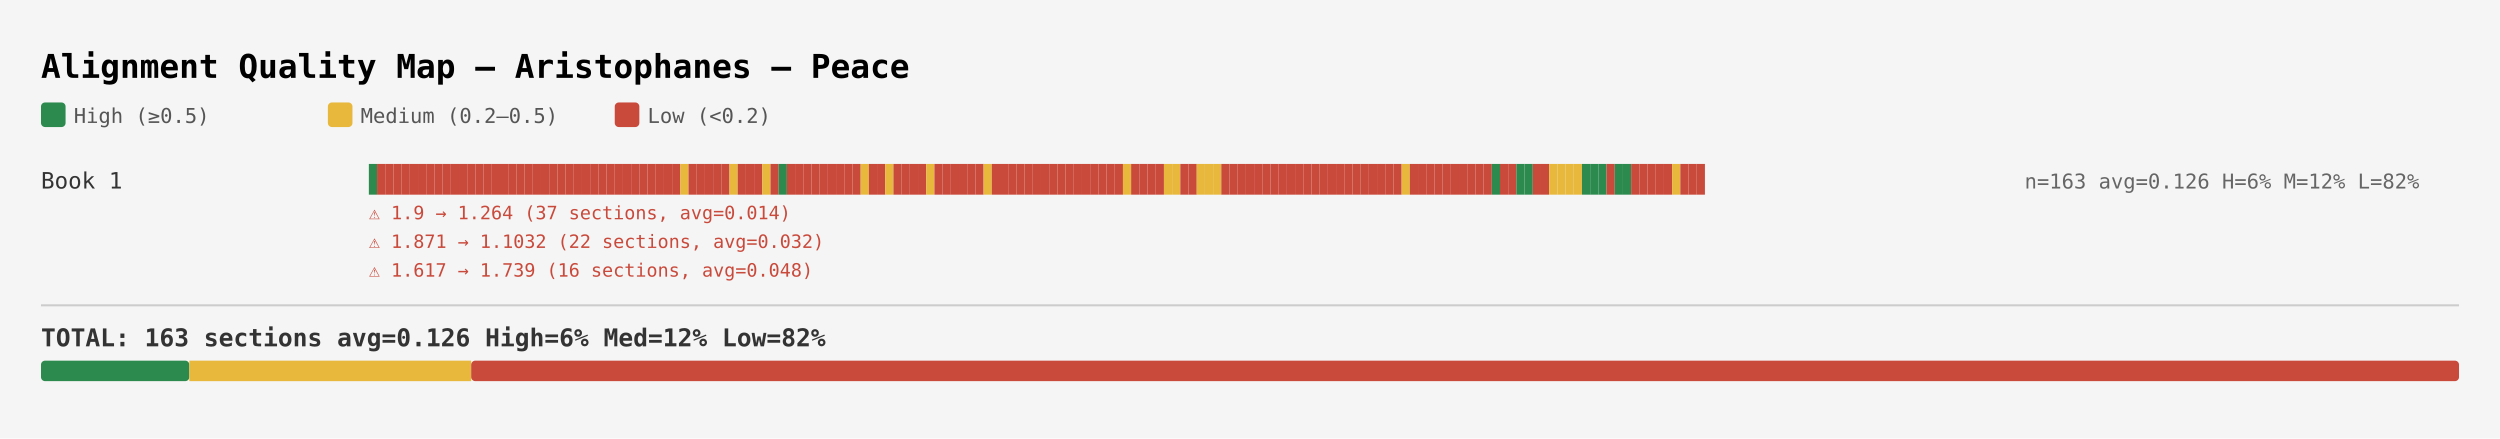
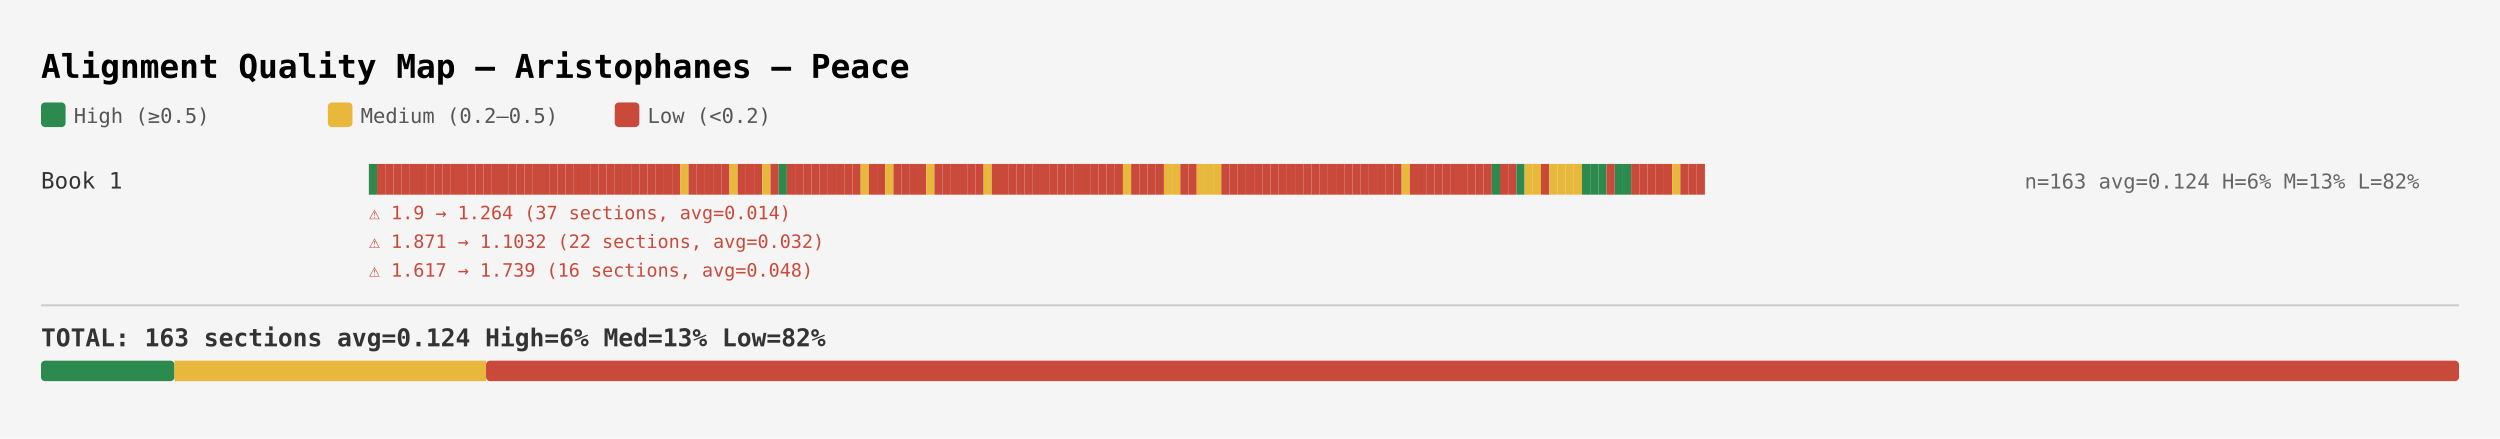
<svg xmlns="http://www.w3.org/2000/svg" width="1220" height="214" viewBox="0 0 1220 214">
  <rect width="1220" height="214" fill="#f5f5f5" />
  <style>
  text { font-family: "SF Mono", "Menlo", "Monaco", monospace; }
  .title { font-size: 16px; font-weight: bold; }
  .subtitle { font-size: 11px; fill: #888; }
  .label { font-size: 11px; fill: #333; }
  .stats { font-size: 10px; fill: #666; }
  .warn { font-size: 9px; fill: #c9493b; }
  .total { font-size: 12px; font-weight: bold; fill: #333; }
  .legend-text { font-size: 10px; fill: #555; }
</style>
  <text x="20" y="38" class="title">Alignment Quality Map — Aristophanes — Peace</text>
  <rect x="20" y="50" width="12" height="12" fill="#2d8a4e" rx="2" />
  <text x="36" y="60" class="legend-text">High (≥0.5)</text>
  <rect x="160" y="50" width="12" height="12" fill="#e8b83d" rx="2" />
  <text x="176" y="60" class="legend-text">Medium (0.2–0.5)</text>
  <rect x="300" y="50" width="12" height="12" fill="#c9493b" rx="2" />
  <text x="316" y="60" class="legend-text">Low (&lt;0.2)</text>
  <text x="20" y="92" class="label">Book 1</text>
-   <text x="988" y="92" class="stats">n=163  avg=0.126  H=6%  M=12%  L=82%</text>
+   <text x="988" y="92" class="stats">n=163  avg=0.124  H=6%  M=13%  L=82%</text>
  <a href="tlg0019.tlg005.perseus-eng80.html#s1-1">
    <rect x="180" y="80" width="4" height="15" fill="#2d8a4e" />
  </a>
  <a href="tlg0019.tlg005.perseus-eng80.html#s1-9">
    <rect x="184" y="80" width="4" height="15" fill="#c9493b" />
  </a>
  <a href="tlg0019.tlg005.perseus-eng80.html#s1-17">
    <rect x="188" y="80" width="4" height="15" fill="#c9493b" />
  </a>
  <a href="tlg0019.tlg005.perseus-eng80.html#s1-29">
    <rect x="192" y="80" width="4" height="15" fill="#c9493b" />
  </a>
  <a href="tlg0019.tlg005.perseus-eng80.html#s1-38">
    <rect x="196" y="80" width="4" height="15" fill="#c9493b" />
  </a>
  <a href="tlg0019.tlg005.perseus-eng80.html#s1-47">
    <rect x="200" y="80" width="4" height="15" fill="#c9493b" />
  </a>
  <a href="tlg0019.tlg005.perseus-eng80.html#s1-56">
    <rect x="204" y="80" width="4" height="15" fill="#c9493b" />
  </a>
  <a href="tlg0019.tlg005.perseus-eng80.html#s1-64">
    <rect x="208" y="80" width="4" height="15" fill="#c9493b" />
  </a>
  <a href="tlg0019.tlg005.perseus-eng80.html#s1-72">
    <rect x="212" y="80" width="4" height="15" fill="#c9493b" />
  </a>
  <a href="tlg0019.tlg005.perseus-eng80.html#s1-80">
    <rect x="216" y="80" width="4" height="15" fill="#c9493b" />
  </a>
  <a href="tlg0019.tlg005.perseus-eng80.html#s1-88">
    <rect x="220" y="80" width="4" height="15" fill="#c9493b" />
  </a>
  <a href="tlg0019.tlg005.perseus-eng80.html#s1-96">
    <rect x="224" y="80" width="4" height="15" fill="#c9493b" />
  </a>
  <a href="tlg0019.tlg005.perseus-eng80.html#s1-104">
    <rect x="228" y="80" width="4" height="15" fill="#c9493b" />
  </a>
  <a href="tlg0019.tlg005.perseus-eng80.html#s1-113">
    <rect x="232" y="80" width="4" height="15" fill="#c9493b" />
  </a>
  <a href="tlg0019.tlg005.perseus-eng80.html#s1-122">
    <rect x="236" y="80" width="4" height="15" fill="#c9493b" />
  </a>
  <a href="tlg0019.tlg005.perseus-eng80.html#s1-131">
    <rect x="240" y="80" width="4" height="15" fill="#c9493b" />
  </a>
  <a href="tlg0019.tlg005.perseus-eng80.html#s1-140">
    <rect x="244" y="80" width="4" height="15" fill="#c9493b" />
  </a>
  <a href="tlg0019.tlg005.perseus-eng80.html#s1-149">
    <rect x="248" y="80" width="4" height="15" fill="#c9493b" />
  </a>
  <a href="tlg0019.tlg005.perseus-eng80.html#s1-157">
    <rect x="252" y="80" width="4" height="15" fill="#c9493b" />
  </a>
  <a href="tlg0019.tlg005.perseus-eng80.html#s1-166">
    <rect x="256" y="80" width="4" height="15" fill="#c9493b" />
  </a>
  <a href="tlg0019.tlg005.perseus-eng80.html#s1-174">
    <rect x="260" y="80" width="4" height="15" fill="#c9493b" />
  </a>
  <a href="tlg0019.tlg005.perseus-eng80.html#s1-182">
    <rect x="264" y="80" width="4" height="15" fill="#c9493b" />
  </a>
  <a href="tlg0019.tlg005.perseus-eng80.html#s1-190">
    <rect x="268" y="80" width="4" height="15" fill="#c9493b" />
  </a>
  <a href="tlg0019.tlg005.perseus-eng80.html#s1-198">
    <rect x="272" y="80" width="4" height="15" fill="#c9493b" />
  </a>
  <a href="tlg0019.tlg005.perseus-eng80.html#s1-207">
    <rect x="276" y="80" width="4" height="15" fill="#c9493b" />
  </a>
  <a href="tlg0019.tlg005.perseus-eng80.html#s1-215">
    <rect x="280" y="80" width="4" height="15" fill="#c9493b" />
  </a>
  <a href="tlg0019.tlg005.perseus-eng80.html#s1-223">
    <rect x="284" y="80" width="4" height="15" fill="#c9493b" />
  </a>
  <a href="tlg0019.tlg005.perseus-eng80.html#s1-231">
    <rect x="288" y="80" width="4" height="15" fill="#c9493b" />
  </a>
  <a href="tlg0019.tlg005.perseus-eng80.html#s1-240">
    <rect x="292" y="80" width="4" height="15" fill="#c9493b" />
  </a>
  <a href="tlg0019.tlg005.perseus-eng80.html#s1-248">
    <rect x="296" y="80" width="4" height="15" fill="#c9493b" />
  </a>
  <a href="tlg0019.tlg005.perseus-eng80.html#s1-256">
    <rect x="300" y="80" width="4" height="15" fill="#c9493b" />
  </a>
  <a href="tlg0019.tlg005.perseus-eng80.html#sen:1-2">
    <rect x="304" y="80" width="4" height="15" fill="#c9493b" />
  </a>
  <a href="tlg0019.tlg005.perseus-eng80.html#sen:1-3">
    <rect x="308" y="80" width="4" height="15" fill="#c9493b" />
  </a>
  <a href="tlg0019.tlg005.perseus-eng80.html#sen:1-4">
    <rect x="312" y="80" width="4" height="15" fill="#c9493b" />
  </a>
  <a href="tlg0019.tlg005.perseus-eng80.html#sen:1-5">
    <rect x="316" y="80" width="4" height="15" fill="#c9493b" />
  </a>
  <a href="tlg0019.tlg005.perseus-eng80.html#sen:1-6">
    <rect x="320" y="80" width="4" height="15" fill="#c9493b" />
  </a>
  <a href="tlg0019.tlg005.perseus-eng80.html#sen:1-7">
    <rect x="324" y="80" width="4" height="15" fill="#c9493b" />
  </a>
  <a href="tlg0019.tlg005.perseus-eng80.html#s1-264">
    <rect x="328" y="80" width="4" height="15" fill="#c9493b" />
  </a>
  <a href="tlg0019.tlg005.perseus-eng80.html#s1-274">
    <rect x="332" y="80" width="4" height="15" fill="#e8b83d" />
  </a>
  <a href="tlg0019.tlg005.perseus-eng80.html#s1-282">
    <rect x="336" y="80" width="4" height="15" fill="#c9493b" />
  </a>
  <a href="tlg0019.tlg005.perseus-eng80.html#s1-292">
    <rect x="340" y="80" width="4" height="15" fill="#c9493b" />
  </a>
  <a href="tlg0019.tlg005.perseus-eng80.html#s1-301">
    <rect x="344" y="80" width="4" height="15" fill="#c9493b" />
  </a>
  <a href="tlg0019.tlg005.perseus-eng80.html#s1-309">
    <rect x="348" y="80" width="4" height="15" fill="#c9493b" />
  </a>
  <a href="tlg0019.tlg005.perseus-eng80.html#s1-318">
    <rect x="352" y="80" width="4" height="15" fill="#c9493b" />
  </a>
  <a href="tlg0019.tlg005.perseus-eng80.html#s1-326">
    <rect x="356" y="80" width="4" height="15" fill="#e8b83d" />
  </a>
  <a href="tlg0019.tlg005.perseus-eng80.html#s1-334">
    <rect x="360" y="80" width="4" height="15" fill="#c9493b" />
  </a>
  <a href="tlg0019.tlg005.perseus-eng80.html#s1-346">
    <rect x="364" y="80" width="4" height="15" fill="#c9493b" />
  </a>
  <a href="tlg0019.tlg005.perseus-eng80.html#s1-357">
    <rect x="368" y="80" width="4" height="15" fill="#c9493b" />
  </a>
  <a href="tlg0019.tlg005.perseus-eng80.html#s1-367">
    <rect x="372" y="80" width="4" height="15" fill="#e8b83d" />
  </a>
  <a href="tlg0019.tlg005.perseus-eng80.html#s1-375">
    <rect x="376" y="80" width="4" height="15" fill="#c9493b" />
  </a>
  <a href="tlg0019.tlg005.perseus-eng80.html#s1-383">
    <rect x="380" y="80" width="4" height="15" fill="#2d8a4e" />
  </a>
  <a href="tlg0019.tlg005.perseus-eng80.html#s1-392">
    <rect x="384" y="80" width="4" height="15" fill="#c9493b" />
  </a>
  <a href="tlg0019.tlg005.perseus-eng80.html#s1-405">
    <rect x="388" y="80" width="4" height="15" fill="#c9493b" />
  </a>
  <a href="tlg0019.tlg005.perseus-eng80.html#s1-414">
    <rect x="392" y="80" width="4" height="15" fill="#c9493b" />
  </a>
  <a href="tlg0019.tlg005.perseus-eng80.html#sen:1-13">
    <rect x="396" y="80" width="4" height="15" fill="#c9493b" />
  </a>
  <a href="tlg0019.tlg005.perseus-eng80.html#s1-423">
    <rect x="400" y="80" width="4" height="15" fill="#c9493b" />
  </a>
  <a href="tlg0019.tlg005.perseus-eng80.html#s1-431">
    <rect x="404" y="80" width="4" height="15" fill="#c9493b" />
  </a>
  <a href="tlg0019.tlg005.perseus-eng80.html#s1-439">
    <rect x="408" y="80" width="4" height="15" fill="#c9493b" />
  </a>
  <a href="tlg0019.tlg005.perseus-eng80.html#s1-447">
    <rect x="412" y="80" width="4" height="15" fill="#c9493b" />
  </a>
  <a href="tlg0019.tlg005.perseus-eng80.html#s1-455">
    <rect x="416" y="80" width="4" height="15" fill="#c9493b" />
  </a>
  <a href="tlg0019.tlg005.perseus-eng80.html#s1-463">
    <rect x="420" y="80" width="4" height="15" fill="#e8b83d" />
  </a>
  <a href="tlg0019.tlg005.perseus-eng80.html#s1-472">
    <rect x="424" y="80" width="4" height="15" fill="#c9493b" />
  </a>
  <a href="tlg0019.tlg005.perseus-eng80.html#s1-481">
    <rect x="428" y="80" width="4" height="15" fill="#c9493b" />
  </a>
  <a href="tlg0019.tlg005.perseus-eng80.html#s1-489">
    <rect x="432" y="80" width="4" height="15" fill="#e8b83d" />
  </a>
  <a href="tlg0019.tlg005.perseus-eng80.html#s1-497">
    <rect x="436" y="80" width="4" height="15" fill="#c9493b" />
  </a>
  <a href="tlg0019.tlg005.perseus-eng80.html#s1-505">
    <rect x="440" y="80" width="4" height="15" fill="#c9493b" />
  </a>
  <a href="tlg0019.tlg005.perseus-eng80.html#s1-513">
    <rect x="444" y="80" width="4" height="15" fill="#c9493b" />
  </a>
  <a href="tlg0019.tlg005.perseus-eng80.html#s1-521">
    <rect x="448" y="80" width="4" height="15" fill="#c9493b" />
  </a>
  <a href="tlg0019.tlg005.perseus-eng80.html#s1-529">
    <rect x="452" y="80" width="4" height="15" fill="#e8b83d" />
  </a>
  <a href="tlg0019.tlg005.perseus-eng80.html#s1-543">
    <rect x="456" y="80" width="4" height="15" fill="#c9493b" />
  </a>
  <a href="tlg0019.tlg005.perseus-eng80.html#s1-551">
    <rect x="460" y="80" width="4" height="15" fill="#c9493b" />
  </a>
  <a href="tlg0019.tlg005.perseus-eng80.html#s1-560">
    <rect x="464" y="80" width="4" height="15" fill="#c9493b" />
  </a>
  <a href="tlg0019.tlg005.perseus-eng80.html#s1-568">
    <rect x="468" y="80" width="4" height="15" fill="#c9493b" />
  </a>
  <a href="tlg0019.tlg005.perseus-eng80.html#s1-582">
    <rect x="472" y="80" width="4" height="15" fill="#c9493b" />
  </a>
  <a href="tlg0019.tlg005.perseus-eng80.html#s1-601">
    <rect x="476" y="80" width="4" height="15" fill="#c9493b" />
  </a>
  <a href="tlg0019.tlg005.perseus-eng80.html#s1-609">
    <rect x="480" y="80" width="4" height="15" fill="#e8b83d" />
  </a>
  <a href="tlg0019.tlg005.perseus-eng80.html#s1-617">
    <rect x="484" y="80" width="4" height="15" fill="#c9493b" />
  </a>
  <a href="tlg0019.tlg005.perseus-eng80.html#s1-625">
    <rect x="488" y="80" width="4" height="15" fill="#c9493b" />
  </a>
  <a href="tlg0019.tlg005.perseus-eng80.html#s1-640">
    <rect x="492" y="80" width="4" height="15" fill="#c9493b" />
  </a>
  <a href="tlg0019.tlg005.perseus-eng80.html#s1-649">
    <rect x="496" y="80" width="4" height="15" fill="#c9493b" />
  </a>
  <a href="tlg0019.tlg005.perseus-eng80.html#s1-657">
    <rect x="500" y="80" width="4" height="15" fill="#c9493b" />
  </a>
  <a href="tlg0019.tlg005.perseus-eng80.html#s1-665">
    <rect x="504" y="80" width="4" height="15" fill="#c9493b" />
  </a>
  <a href="tlg0019.tlg005.perseus-eng80.html#s1-673">
    <rect x="508" y="80" width="4" height="15" fill="#c9493b" />
  </a>
  <a href="tlg0019.tlg005.perseus-eng80.html#s1-681">
    <rect x="512" y="80" width="4" height="15" fill="#c9493b" />
  </a>
  <a href="tlg0019.tlg005.perseus-eng80.html#s1-689">
    <rect x="516" y="80" width="4" height="15" fill="#c9493b" />
  </a>
  <a href="tlg0019.tlg005.perseus-eng80.html#s1-697">
    <rect x="520" y="80" width="4" height="15" fill="#c9493b" />
  </a>
  <a href="tlg0019.tlg005.perseus-eng80.html#s1-705">
    <rect x="524" y="80" width="4" height="15" fill="#c9493b" />
  </a>
  <a href="tlg0019.tlg005.perseus-eng80.html#s1-713">
    <rect x="528" y="80" width="4" height="15" fill="#c9493b" />
  </a>
  <a href="tlg0019.tlg005.perseus-eng80.html#s1-721">
    <rect x="532" y="80" width="4" height="15" fill="#c9493b" />
  </a>
  <a href="tlg0019.tlg005.perseus-eng80.html#s1-729">
    <rect x="536" y="80" width="4" height="15" fill="#c9493b" />
  </a>
  <a href="tlg0019.tlg005.perseus-eng80.html#sen:1-24">
    <rect x="540" y="80" width="4" height="15" fill="#c9493b" />
  </a>
  <a href="tlg0019.tlg005.perseus-eng80.html#s1-739">
    <rect x="544" y="80" width="4" height="15" fill="#c9493b" />
  </a>
  <a href="tlg0019.tlg005.perseus-eng80.html#s1-748">
    <rect x="548" y="80" width="4" height="15" fill="#e8b83d" />
  </a>
  <a href="tlg0019.tlg005.perseus-eng80.html#s1-759">
    <rect x="552" y="80" width="4" height="15" fill="#c9493b" />
  </a>
  <a href="tlg0019.tlg005.perseus-eng80.html#s1-767">
    <rect x="556" y="80" width="4" height="15" fill="#c9493b" />
  </a>
  <a href="tlg0019.tlg005.perseus-eng80.html#s1-781">
    <rect x="560" y="80" width="4" height="15" fill="#c9493b" />
  </a>
  <a href="tlg0019.tlg005.perseus-eng80.html#s1-797">
    <rect x="564" y="80" width="4" height="15" fill="#c9493b" />
  </a>
  <a href="tlg0019.tlg005.perseus-eng80.html#s1-819">
    <rect x="568" y="80" width="4" height="15" fill="#e8b83d" />
  </a>
  <a href="tlg0019.tlg005.perseus-eng80.html#s1-827">
    <rect x="572" y="80" width="4" height="15" fill="#e8b83d" />
  </a>
  <a href="tlg0019.tlg005.perseus-eng80.html#s1-835">
    <rect x="576" y="80" width="4" height="15" fill="#c9493b" />
  </a>
  <a href="tlg0019.tlg005.perseus-eng80.html#sen:1-28">
    <rect x="580" y="80" width="4" height="15" fill="#c9493b" />
  </a>
  <a href="tlg0019.tlg005.perseus-eng80.html#s1-845">
    <rect x="584" y="80" width="4" height="15" fill="#e8b83d" />
  </a>
  <a href="tlg0019.tlg005.perseus-eng80.html#s1-853">
    <rect x="588" y="80" width="4" height="15" fill="#e8b83d" />
  </a>
  <a href="tlg0019.tlg005.perseus-eng80.html#s1-863">
    <rect x="592" y="80" width="4" height="15" fill="#e8b83d" />
  </a>
  <a href="tlg0019.tlg005.perseus-eng80.html#s1-871">
    <rect x="596" y="80" width="4" height="15" fill="#c9493b" />
  </a>
  <a href="tlg0019.tlg005.perseus-eng80.html#s1-879">
    <rect x="600" y="80" width="4" height="15" fill="#c9493b" />
  </a>
  <a href="tlg0019.tlg005.perseus-eng80.html#s1-887">
    <rect x="604" y="80" width="4" height="15" fill="#c9493b" />
  </a>
  <a href="tlg0019.tlg005.perseus-eng80.html#sen:1-31">
    <rect x="608" y="80" width="4" height="15" fill="#c9493b" />
  </a>
  <a href="tlg0019.tlg005.perseus-eng80.html#s1-900">
    <rect x="612" y="80" width="4" height="15" fill="#c9493b" />
  </a>
  <a href="tlg0019.tlg005.perseus-eng80.html#s1-908">
    <rect x="616" y="80" width="4" height="15" fill="#c9493b" />
  </a>
  <a href="tlg0019.tlg005.perseus-eng80.html#sen:1-33">
    <rect x="620" y="80" width="4" height="15" fill="#c9493b" />
  </a>
  <a href="tlg0019.tlg005.perseus-eng80.html#s1-916">
    <rect x="624" y="80" width="4" height="15" fill="#c9493b" />
  </a>
  <a href="tlg0019.tlg005.perseus-eng80.html#s1-922">
    <rect x="628" y="80" width="4" height="15" fill="#c9493b" />
  </a>
  <a href="tlg0019.tlg005.perseus-eng80.html#s1-930">
    <rect x="632" y="80" width="4" height="15" fill="#c9493b" />
  </a>
  <a href="tlg0019.tlg005.perseus-eng80.html#s1-938">
    <rect x="636" y="80" width="4" height="15" fill="#c9493b" />
  </a>
  <a href="tlg0019.tlg005.perseus-eng80.html#sen:1-36">
    <rect x="640" y="80" width="4" height="15" fill="#c9493b" />
  </a>
  <a href="tlg0019.tlg005.perseus-eng80.html#s1-946">
    <rect x="644" y="80" width="4" height="15" fill="#c9493b" />
  </a>
  <a href="tlg0019.tlg005.perseus-eng80.html#s1-956">
    <rect x="648" y="80" width="4" height="15" fill="#c9493b" />
  </a>
  <a href="tlg0019.tlg005.perseus-eng80.html#s1-964">
    <rect x="652" y="80" width="4" height="15" fill="#c9493b" />
  </a>
  <a href="tlg0019.tlg005.perseus-eng80.html#s1-973">
    <rect x="656" y="80" width="4" height="15" fill="#c9493b" />
  </a>
  <a href="tlg0019.tlg005.perseus-eng80.html#s1-981">
    <rect x="660" y="80" width="4" height="15" fill="#c9493b" />
  </a>
  <a href="tlg0019.tlg005.perseus-eng80.html#s1-993">
    <rect x="664" y="80" width="4" height="15" fill="#c9493b" />
  </a>
  <a href="tlg0019.tlg005.perseus-eng80.html#s1-1002">
    <rect x="668" y="80" width="4" height="15" fill="#c9493b" />
  </a>
  <a href="tlg0019.tlg005.perseus-eng80.html#s1-1015">
    <rect x="672" y="80" width="4" height="15" fill="#c9493b" />
  </a>
  <a href="tlg0019.tlg005.perseus-eng80.html#s1-1023">
    <rect x="676" y="80" width="4" height="15" fill="#c9493b" />
  </a>
  <a href="tlg0019.tlg005.perseus-eng80.html#s1-1032">
    <rect x="680" y="80" width="4" height="15" fill="#c9493b" />
  </a>
  <a href="tlg0019.tlg005.perseus-eng80.html#s1-1040">
    <rect x="684" y="80" width="4" height="15" fill="#e8b83d" />
  </a>
  <a href="tlg0019.tlg005.perseus-eng80.html#s1-1048">
    <rect x="688" y="80" width="4" height="15" fill="#c9493b" />
  </a>
  <a href="tlg0019.tlg005.perseus-eng80.html#s1-1056">
    <rect x="692" y="80" width="4" height="15" fill="#c9493b" />
  </a>
  <a href="tlg0019.tlg005.perseus-eng80.html#s1-1067">
    <rect x="696" y="80" width="4" height="15" fill="#c9493b" />
  </a>
  <a href="tlg0019.tlg005.perseus-eng80.html#s1-1077">
    <rect x="700" y="80" width="4" height="15" fill="#c9493b" />
  </a>
  <a href="tlg0019.tlg005.perseus-eng80.html#s1-1086">
    <rect x="704" y="80" width="4" height="15" fill="#c9493b" />
  </a>
  <a href="tlg0019.tlg005.perseus-eng80.html#s1-1094">
    <rect x="708" y="80" width="4" height="15" fill="#c9493b" />
  </a>
  <a href="tlg0019.tlg005.perseus-eng80.html#sen:1-43">
    <rect x="712" y="80" width="4" height="15" fill="#c9493b" />
  </a>
  <a href="tlg0019.tlg005.perseus-eng80.html#s1-1102">
    <rect x="716" y="80" width="4" height="15" fill="#c9493b" />
  </a>
  <a href="tlg0019.tlg005.perseus-eng80.html#s1-1110">
    <rect x="720" y="80" width="4" height="15" fill="#c9493b" />
  </a>
  <a href="tlg0019.tlg005.perseus-eng80.html#s1-1119">
    <rect x="724" y="80" width="4" height="15" fill="#c9493b" />
  </a>
  <a href="tlg0019.tlg005.perseus-eng80.html#s1-1127">
    <rect x="728" y="80" width="4" height="15" fill="#2d8a4e" />
  </a>
  <a href="tlg0019.tlg005.perseus-eng80.html#sen:1-46">
    <rect x="732" y="80" width="4" height="15" fill="#c9493b" />
  </a>
  <a href="tlg0019.tlg005.perseus-eng80.html#s1-1140">
    <rect x="736" y="80" width="4" height="15" fill="#c9493b" />
  </a>
  <a href="tlg0019.tlg005.perseus-eng80.html#s1-1149">
    <rect x="740" y="80" width="4" height="15" fill="#2d8a4e" />
  </a>
  <a href="tlg0019.tlg005.perseus-eng80.html#s1-1159">
-     <rect x="744" y="80" width="4" height="15" fill="#2d8a4e" />
+     <rect x="744" y="80" width="4" height="15" fill="#e8b83d" />
  </a>
  <a href="tlg0019.tlg005.perseus-eng80.html#s1-1170">
-     <rect x="748" y="80" width="4" height="15" fill="#c9493b" />
+     <rect x="748" y="80" width="4" height="15" fill="#e8b83d" />
  </a>
  <a href="tlg0019.tlg005.perseus-eng80.html#s1-1182">
    <rect x="752" y="80" width="4" height="15" fill="#c9493b" />
  </a>
  <a href="tlg0019.tlg005.perseus-eng80.html#s1-1191">
    <rect x="756" y="80" width="4" height="15" fill="#e8b83d" />
  </a>
  <a href="tlg0019.tlg005.perseus-eng80.html#s1-1202">
    <rect x="760" y="80" width="4" height="15" fill="#e8b83d" />
  </a>
  <a href="tlg0019.tlg005.perseus-eng80.html#s1-1210">
    <rect x="764" y="80" width="4" height="15" fill="#e8b83d" />
  </a>
  <a href="tlg0019.tlg005.perseus-eng80.html#s1-1218">
    <rect x="768" y="80" width="4" height="15" fill="#e8b83d" />
  </a>
  <a href="tlg0019.tlg005.perseus-eng80.html#s1-1226">
    <rect x="772" y="80" width="4" height="15" fill="#2d8a4e" />
  </a>
  <a href="tlg0019.tlg005.perseus-eng80.html#s1-1234">
    <rect x="776" y="80" width="4" height="15" fill="#2d8a4e" />
  </a>
  <a href="tlg0019.tlg005.perseus-eng80.html#s1-1242">
    <rect x="780" y="80" width="4" height="15" fill="#2d8a4e" />
  </a>
  <a href="tlg0019.tlg005.perseus-eng80.html#s1-1250">
    <rect x="784" y="80" width="4" height="15" fill="#c9493b" />
  </a>
  <a href="tlg0019.tlg005.perseus-eng80.html#s1-1258">
    <rect x="788" y="80" width="4" height="15" fill="#2d8a4e" />
  </a>
  <a href="tlg0019.tlg005.perseus-eng80.html#s1-1268">
    <rect x="792" y="80" width="4" height="15" fill="#2d8a4e" />
  </a>
  <a href="tlg0019.tlg005.perseus-eng80.html#s1-1276">
    <rect x="796" y="80" width="4" height="15" fill="#c9493b" />
  </a>
  <a href="tlg0019.tlg005.perseus-eng80.html#s1-1284">
    <rect x="800" y="80" width="4" height="15" fill="#c9493b" />
  </a>
  <a href="tlg0019.tlg005.perseus-eng80.html#s1-1292">
    <rect x="804" y="80" width="4" height="15" fill="#c9493b" />
  </a>
  <a href="tlg0019.tlg005.perseus-eng80.html#s1-1300">
    <rect x="808" y="80" width="4" height="15" fill="#c9493b" />
  </a>
  <a href="tlg0019.tlg005.perseus-eng80.html#s1-1305">
    <rect x="812" y="80" width="4" height="15" fill="#c9493b" />
  </a>
  <a href="tlg0019.tlg005.perseus-eng80.html#s1-1315">
    <rect x="816" y="80" width="4" height="15" fill="#e8b83d" />
  </a>
  <a href="tlg0019.tlg005.perseus-eng80.html#s1-1329">
    <rect x="820" y="80" width="4" height="15" fill="#c9493b" />
  </a>
  <a href="tlg0019.tlg005.perseus-eng80.html#s1-1337">
    <rect x="824" y="80" width="4" height="15" fill="#c9493b" />
  </a>
  <a href="tlg0019.tlg005.perseus-eng80.html#s1-1347">
    <rect x="828" y="80" width="4" height="15" fill="#c9493b" />
  </a>
  <text x="180" y="107" class="warn">⚠ 1.9 → 1.264  (37 sections, avg=0.014)</text>
  <text x="180" y="121" class="warn">⚠ 1.871 → 1.1032  (22 sections, avg=0.032)</text>
  <text x="180" y="135" class="warn">⚠ 1.617 → 1.739  (16 sections, avg=0.048)</text>
  <line x1="20" y1="149" x2="1200" y2="149" stroke="#ccc" stroke-width="1" />
-   <text x="20" y="169" class="total">TOTAL: 163 sections   avg=0.126   High=6%   Med=12%   Low=82%</text>
-   <rect x="20" y="176" width="72.393" height="10" fill="#2d8a4e" rx="2" />
-   <rect x="92.393" y="176" width="137.546" height="10" fill="#e8b83d" />
-   <rect x="229.939" y="176" width="970.061" height="10" fill="#c9493b" rx="2" />
+   <text x="20" y="169" class="total">TOTAL: 163 sections   avg=0.124   High=6%   Med=13%   Low=82%</text>
+   <rect x="20" y="176" width="65.153" height="10" fill="#2d8a4e" rx="2" />
+   <rect x="85.153" y="176" width="152.025" height="10" fill="#e8b83d" />
+   <rect x="237.178" y="176" width="962.822" height="10" fill="#c9493b" rx="2" />
</svg>
